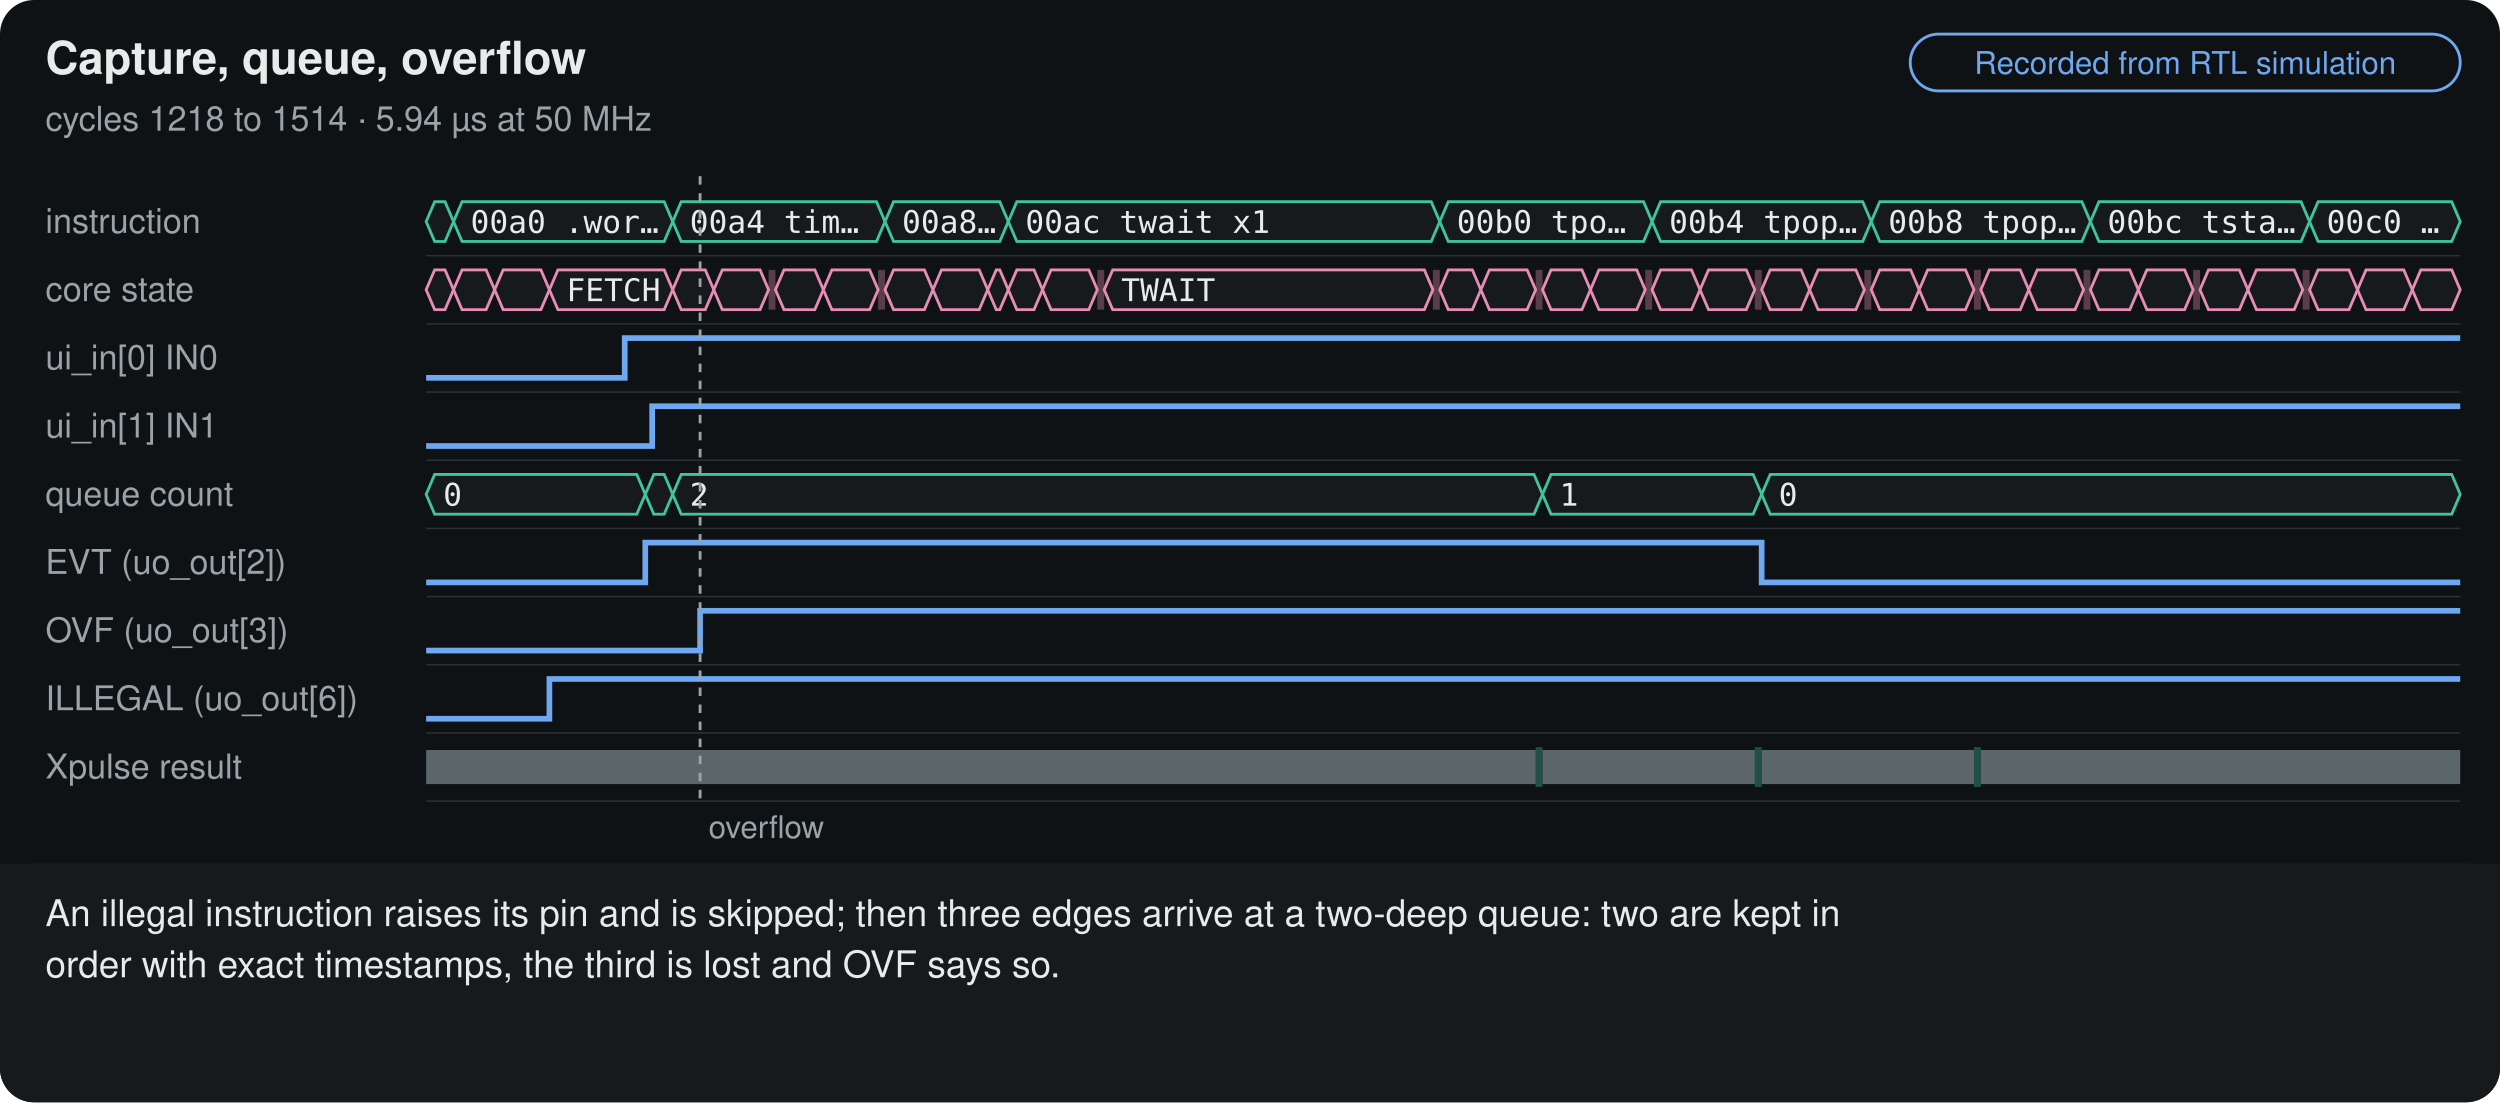
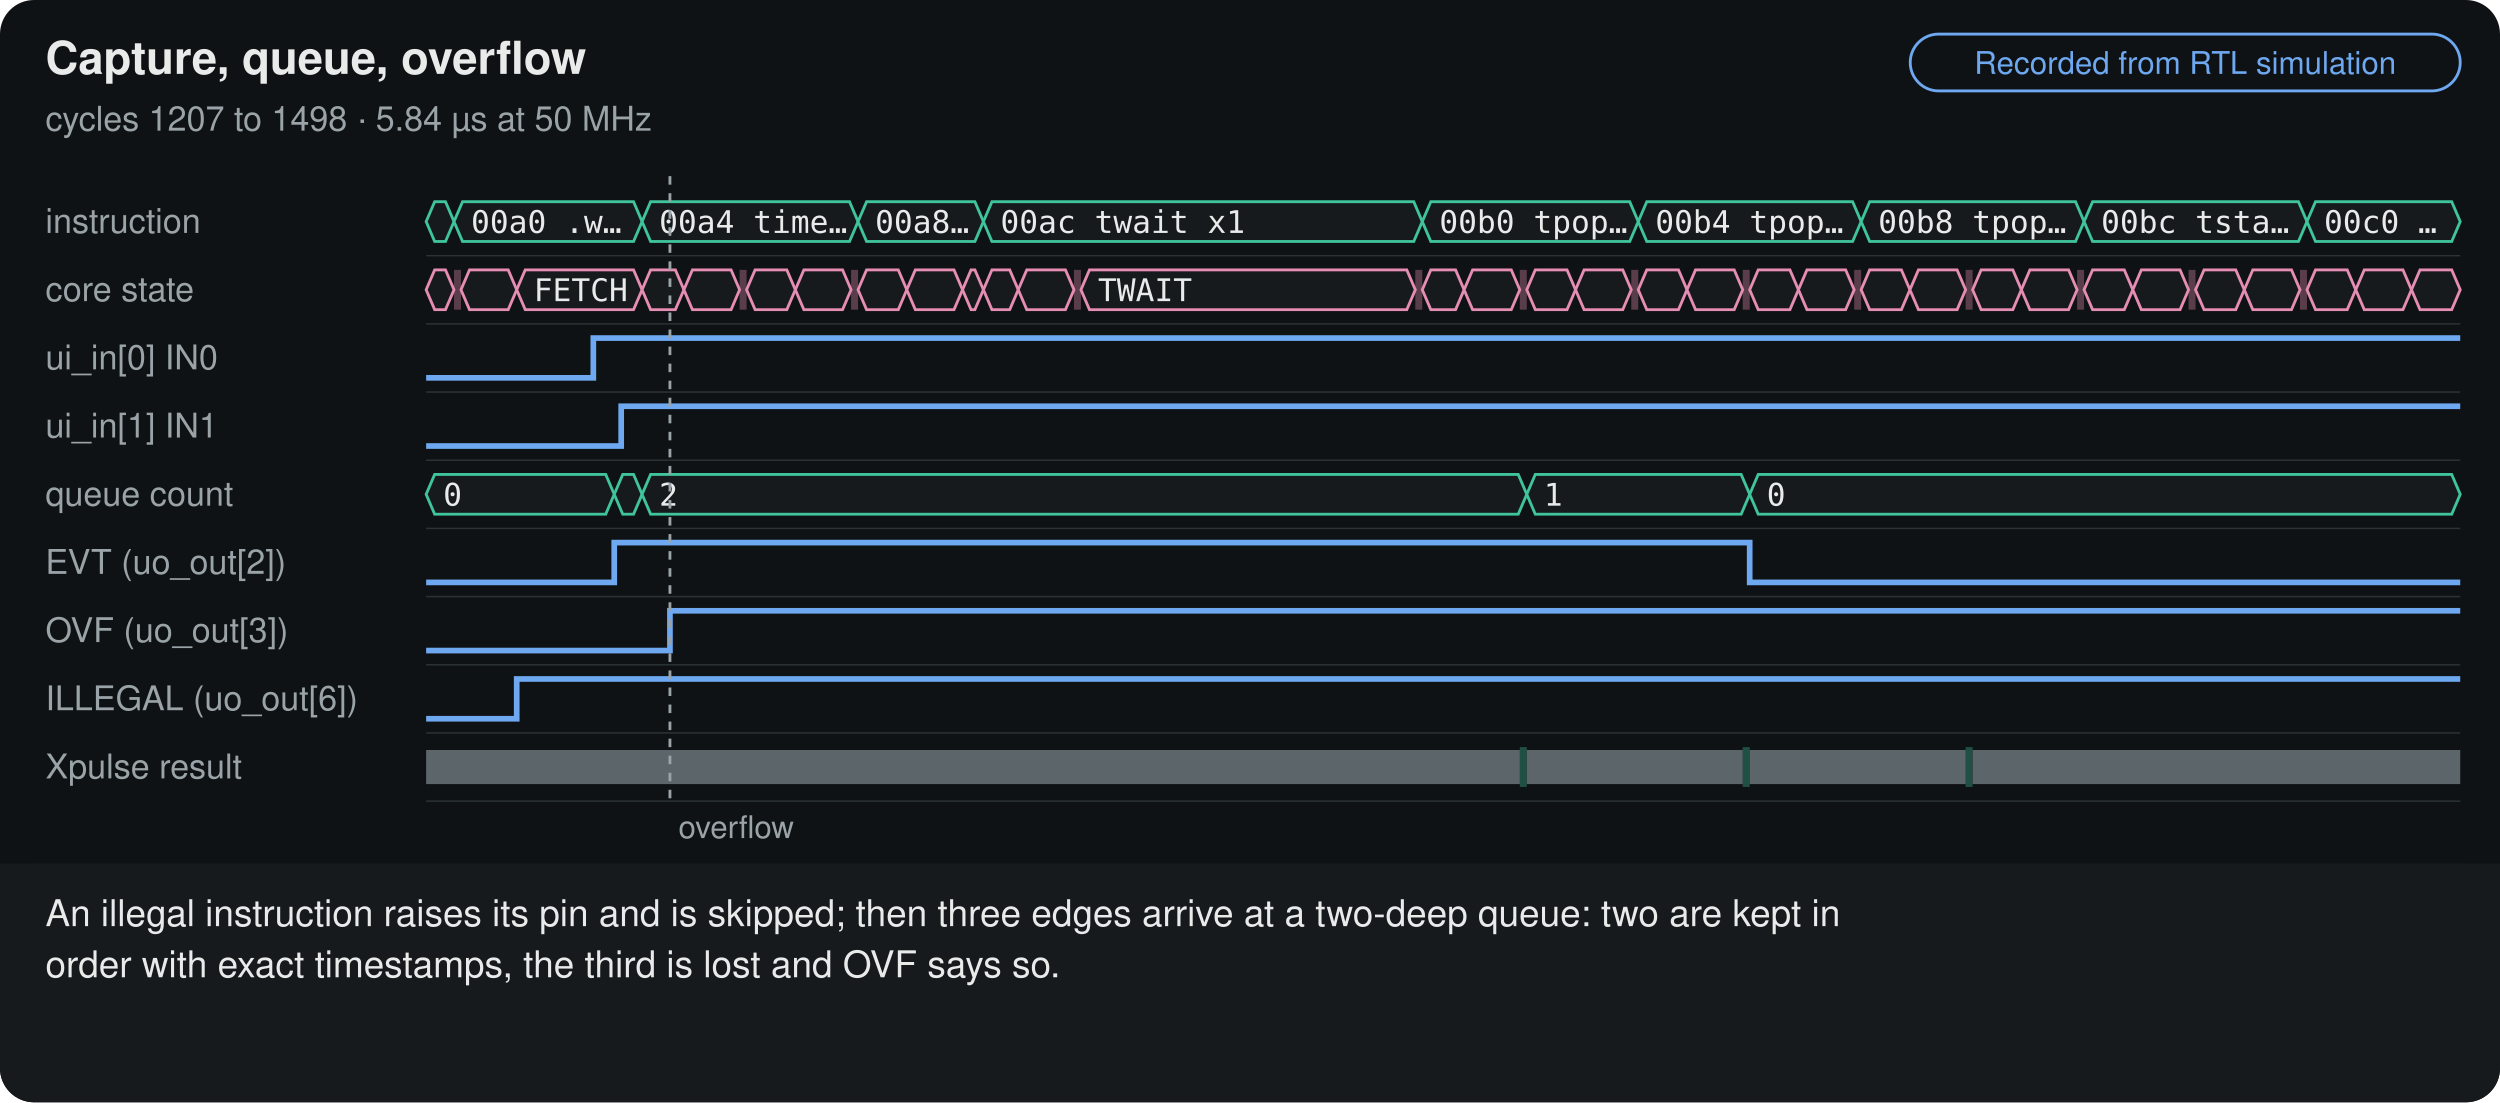
<svg xmlns="http://www.w3.org/2000/svg" viewBox="0 0 880 388" width="880" height="388" role="img" aria-labelledby="m-capture-t m-capture-d" font-family="system-ui,-apple-system,Segoe UI,Helvetica,Arial,sans-serif">
-   <style>@keyframes m-capture-sweep{0.00%{transform:translateX(0.0px);animation-timing-function:ease-in-out}1.82%{transform:translateX(15.1px)}8.59%{transform:translateX(15.1px);animation-timing-function:ease-in-out}10.42%{transform:translateX(48.8px)}17.19%{transform:translateX(48.8px);animation-timing-function:ease-in-out}19.01%{transform:translateX(75.3px)}25.78%{transform:translateX(75.3px);animation-timing-function:ease-in-out}27.60%{transform:translateX(85.0px)}34.38%{transform:translateX(85.0px);animation-timing-function:ease-in-out}36.20%{transform:translateX(94.6px)}42.97%{transform:translateX(94.6px);animation-timing-function:ease-in-out}44.79%{transform:translateX(101.8px)}51.56%{transform:translateX(101.8px);animation-timing-function:ease-in-out}53.39%{transform:translateX(396.0px)}60.16%{transform:translateX(396.0px);animation-timing-function:ease-in-out}61.98%{transform:translateX(473.1px)}68.75%{transform:translateX(473.1px);animation-timing-function:ease-in-out}70.57%{transform:translateX(550.2px)}77.34%{transform:translateX(550.2px);animation-timing-function:ease-in-out}79.17%{transform:translateX(704.5px)}85.94%{transform:translateX(704.5px);animation-timing-function:ease-in-out}89.58%{transform:translateX(716.0px)}99.6%{transform:translateX(716.0px)}100%{transform:translateX(0)}}@media (prefers-reduced-motion:no-preference){.m-capture-sum{visibility:hidden}.m-capture-cap,.m-capture-cur,.m-capture-curtain{visibility:visible}.m-capture-cap{opacity:0}.m-capture-curtain,.m-capture-cur{animation:m-capture-sweep 38.40s infinite}@keyframes m-capture-c0{0%,1.82%{opacity:0}2.21%,10.29%{opacity:1}10.42%,100%{opacity:0}}.m-capture-c0{animation:m-capture-c0 38.40s infinite}@keyframes m-capture-c1{0%,10.42%{opacity:0}10.81%,18.88%{opacity:1}19.01%,100%{opacity:0}}.m-capture-c1{animation:m-capture-c1 38.40s infinite}@keyframes m-capture-c2{0%,19.01%{opacity:0}19.40%,27.47%{opacity:1}27.60%,100%{opacity:0}}.m-capture-c2{animation:m-capture-c2 38.40s infinite}@keyframes m-capture-c3{0%,27.60%{opacity:0}27.99%,36.07%{opacity:1}36.20%,100%{opacity:0}}.m-capture-c3{animation:m-capture-c3 38.40s infinite}@keyframes m-capture-c4{0%,36.20%{opacity:0}36.59%,44.66%{opacity:1}44.79%,100%{opacity:0}}.m-capture-c4{animation:m-capture-c4 38.40s infinite}@keyframes m-capture-c5{0%,44.79%{opacity:0}45.18%,53.26%{opacity:1}53.39%,100%{opacity:0}}.m-capture-c5{animation:m-capture-c5 38.40s infinite}@keyframes m-capture-c6{0%,53.39%{opacity:0}53.78%,61.85%{opacity:1}61.98%,100%{opacity:0}}.m-capture-c6{animation:m-capture-c6 38.40s infinite}@keyframes m-capture-c7{0%,61.98%{opacity:0}62.37%,70.44%{opacity:1}70.57%,100%{opacity:0}}.m-capture-c7{animation:m-capture-c7 38.40s infinite}@keyframes m-capture-c8{0%,70.57%{opacity:0}70.96%,79.04%{opacity:1}79.17%,100%{opacity:0}}.m-capture-c8{animation:m-capture-c8 38.40s infinite}@keyframes m-capture-c9{0%,79.17%{opacity:0}79.56%,99.87%{opacity:1}100.00%,100%{opacity:0}}.m-capture-c9{animation:m-capture-c9 38.40s infinite}}</style>
+   <style>@keyframes m-capture-sweep{0.00%{transform:translateX(0.0px);animation-timing-function:ease-in-out}1.82%{transform:translateX(15.3px)}8.59%{transform:translateX(15.3px);animation-timing-function:ease-in-out}10.42%{transform:translateX(37.3px)}17.19%{transform:translateX(37.3px);animation-timing-function:ease-in-out}19.01%{transform:translateX(64.3px)}25.78%{transform:translateX(64.3px);animation-timing-function:ease-in-out}27.60%{transform:translateX(74.1px)}34.38%{transform:translateX(74.1px);animation-timing-function:ease-in-out}36.20%{transform:translateX(83.9px)}42.97%{transform:translateX(83.9px);animation-timing-function:ease-in-out}44.79%{transform:translateX(91.3px)}51.56%{transform:translateX(91.3px);animation-timing-function:ease-in-out}53.39%{transform:translateX(390.4px)}60.16%{transform:translateX(390.4px);animation-timing-function:ease-in-out}61.98%{transform:translateX(468.9px)}68.75%{transform:translateX(468.9px);animation-timing-function:ease-in-out}70.57%{transform:translateX(547.4px)}77.34%{transform:translateX(547.4px);animation-timing-function:ease-in-out}79.17%{transform:translateX(704.3px)}85.94%{transform:translateX(704.3px);animation-timing-function:ease-in-out}89.58%{transform:translateX(716.0px)}99.6%{transform:translateX(716.0px)}100%{transform:translateX(0)}}@media (prefers-reduced-motion:no-preference){.m-capture-sum{visibility:hidden}.m-capture-cap,.m-capture-cur,.m-capture-curtain{visibility:visible}.m-capture-cap{opacity:0}.m-capture-curtain,.m-capture-cur{animation:m-capture-sweep 38.40s infinite}@keyframes m-capture-c0{0%,1.82%{opacity:0}2.21%,10.29%{opacity:1}10.42%,100%{opacity:0}}.m-capture-c0{animation:m-capture-c0 38.40s infinite}@keyframes m-capture-c1{0%,10.42%{opacity:0}10.81%,18.88%{opacity:1}19.01%,100%{opacity:0}}.m-capture-c1{animation:m-capture-c1 38.40s infinite}@keyframes m-capture-c2{0%,19.01%{opacity:0}19.40%,27.47%{opacity:1}27.60%,100%{opacity:0}}.m-capture-c2{animation:m-capture-c2 38.40s infinite}@keyframes m-capture-c3{0%,27.60%{opacity:0}27.99%,36.07%{opacity:1}36.20%,100%{opacity:0}}.m-capture-c3{animation:m-capture-c3 38.40s infinite}@keyframes m-capture-c4{0%,36.20%{opacity:0}36.59%,44.66%{opacity:1}44.79%,100%{opacity:0}}.m-capture-c4{animation:m-capture-c4 38.40s infinite}@keyframes m-capture-c5{0%,44.79%{opacity:0}45.18%,53.26%{opacity:1}53.39%,100%{opacity:0}}.m-capture-c5{animation:m-capture-c5 38.40s infinite}@keyframes m-capture-c6{0%,53.39%{opacity:0}53.78%,61.85%{opacity:1}61.98%,100%{opacity:0}}.m-capture-c6{animation:m-capture-c6 38.40s infinite}@keyframes m-capture-c7{0%,61.98%{opacity:0}62.37%,70.44%{opacity:1}70.57%,100%{opacity:0}}.m-capture-c7{animation:m-capture-c7 38.40s infinite}@keyframes m-capture-c8{0%,70.57%{opacity:0}70.96%,79.04%{opacity:1}79.17%,100%{opacity:0}}.m-capture-c8{animation:m-capture-c8 38.40s infinite}@keyframes m-capture-c9{0%,79.17%{opacity:0}79.56%,99.87%{opacity:1}100.00%,100%{opacity:0}}.m-capture-c9{animation:m-capture-c9 38.40s infinite}}</style>
  <rect width="880" height="388" rx="12" fill="#0f1214" />
  <text x="16" y="26" fill="#e8ebe9" font-size="16" font-weight="700">Capture, queue, overflow</text>
-   <text x="16" y="46" fill="#9aa3a7" font-size="12">cycles 1218 to 1514 · 5.94 µs at 50 MHz</text>
+   <text x="16" y="46" fill="#9aa3a7" font-size="12">cycles 1207 to 1498 · 5.84 µs at 50 MHz</text>
  <rect x="672.4" y="12" width="193.6" height="20" rx="10" fill="none" stroke="#6ea8f0" />
  <text x="769.2" y="26" text-anchor="middle" fill="#6ea8f0" font-size="11">Recorded from RTL simulation</text>
  <line x1="150" y1="90" x2="866" y2="90" stroke="#2c3337" stroke-width=".5" />
  <text x="16" y="82" fill="#9aa3a7" font-size="12">instruction</text>
-   <path d="M150 78.0L153 71H156.64L159.64 78.0L156.64 85H153Z" fill="#161a1d" stroke="#3fc49b" />
-   <path d="M159.64 78.0L162.64 71H233.79L236.79 78.0L233.79 85H162.64Z" fill="#161a1d" stroke="#3fc49b" />
-   <text x="165.64" y="82" fill="#e8ebe9" font-size="11" font-family="ui-monospace,SFMono-Regular,Consolas,Menlo,monospace">00a0 .wor…</text>
-   <path d="M236.79 78.0L239.79 71H308.52L311.52 78.0L308.52 85H239.79Z" fill="#161a1d" stroke="#3fc49b" />
-   <text x="242.79" y="82" fill="#e8ebe9" font-size="11" font-family="ui-monospace,SFMono-Regular,Consolas,Menlo,monospace">00a4 tim…</text>
-   <path d="M311.52 78.0L314.52 71H351.92L354.92 78.0L351.92 85H314.52Z" fill="#161a1d" stroke="#3fc49b" />
-   <text x="317.52" y="82" fill="#e8ebe9" font-size="11" font-family="ui-monospace,SFMono-Regular,Consolas,Menlo,monospace">00a8…</text>
-   <path d="M354.92 78.0L357.92 71H503.79L506.79 78.0L503.79 85H357.92Z" fill="#161a1d" stroke="#3fc49b" />
-   <text x="360.92" y="82" fill="#e8ebe9" font-size="11" font-family="ui-monospace,SFMono-Regular,Consolas,Menlo,monospace">00ac twait x1</text>
-   <path d="M506.79 78.0L509.79 71H578.53L581.53 78.0L578.53 85H509.79Z" fill="#161a1d" stroke="#3fc49b" />
-   <text x="512.79" y="82" fill="#e8ebe9" font-size="11" font-family="ui-monospace,SFMono-Regular,Consolas,Menlo,monospace">00b0 tpo…</text>
-   <path d="M581.53 78.0L584.53 71H655.67L658.67 78.0L655.67 85H584.53Z" fill="#161a1d" stroke="#3fc49b" />
-   <text x="587.53" y="82" fill="#e8ebe9" font-size="11" font-family="ui-monospace,SFMono-Regular,Consolas,Menlo,monospace">00b4 tpop…</text>
-   <path d="M658.67 78.0L661.67 71H732.82L735.82 78.0L732.82 85H661.67Z" fill="#161a1d" stroke="#3fc49b" />
-   <text x="664.67" y="82" fill="#e8ebe9" font-size="11" font-family="ui-monospace,SFMono-Regular,Consolas,Menlo,monospace">00b8 tpop…</text>
-   <path d="M735.82 78.0L738.82 71H809.96L812.96 78.0L809.96 85H738.82Z" fill="#161a1d" stroke="#3fc49b" />
-   <text x="741.82" y="82" fill="#e8ebe9" font-size="11" font-family="ui-monospace,SFMono-Regular,Consolas,Menlo,monospace">00bc tsta…</text>
-   <path d="M812.96 78.0L815.96 71H863L866 78.0L863 85H815.96Z" fill="#161a1d" stroke="#3fc49b" />
-   <text x="818.96" y="82" fill="#e8ebe9" font-size="11" font-family="ui-monospace,SFMono-Regular,Consolas,Menlo,monospace">00c0 …</text>
+   <path d="M150 78.0L153 71H156.81L159.81 78.0L156.81 85H153Z" fill="#161a1d" stroke="#3fc49b" />
+   <path d="M159.81 78.0L162.81 71H223.01L226.01 78.0L223.01 85H162.81Z" fill="#161a1d" stroke="#3fc49b" />
+   <text x="165.81" y="82" fill="#e8ebe9" font-size="11" font-family="ui-monospace,SFMono-Regular,Consolas,Menlo,monospace">00a0 .w…</text>
+   <path d="M226.01 78.0L229.01 71H299.03L302.03 78.0L299.03 85H229.01Z" fill="#161a1d" stroke="#3fc49b" />
+   <text x="232.01" y="82" fill="#e8ebe9" font-size="11" font-family="ui-monospace,SFMono-Regular,Consolas,Menlo,monospace">00a4 time…</text>
+   <path d="M302.03 78.0L305.03 71H343.16L346.16 78.0L343.16 85H305.03Z" fill="#161a1d" stroke="#3fc49b" />
+   <text x="308.03" y="82" fill="#e8ebe9" font-size="11" font-family="ui-monospace,SFMono-Regular,Consolas,Menlo,monospace">00a8…</text>
+   <path d="M346.16 78.0L349.16 71H497.64L500.64 78.0L497.64 85H349.16Z" fill="#161a1d" stroke="#3fc49b" />
+   <text x="352.16" y="82" fill="#e8ebe9" font-size="11" font-family="ui-monospace,SFMono-Regular,Consolas,Menlo,monospace">00ac twait x1</text>
+   <path d="M500.64 78.0L503.64 71H573.66L576.66 78.0L573.66 85H503.64Z" fill="#161a1d" stroke="#3fc49b" />
+   <text x="506.64" y="82" fill="#e8ebe9" font-size="11" font-family="ui-monospace,SFMono-Regular,Consolas,Menlo,monospace">00b0 tpop…</text>
+   <path d="M576.66 78.0L579.66 71H652.12L655.12 78.0L652.12 85H579.66Z" fill="#161a1d" stroke="#3fc49b" />
+   <text x="582.66" y="82" fill="#e8ebe9" font-size="11" font-family="ui-monospace,SFMono-Regular,Consolas,Menlo,monospace">00b4 tpop…</text>
+   <path d="M655.12 78.0L658.12 71H730.59L733.59 78.0L730.59 85H658.12Z" fill="#161a1d" stroke="#3fc49b" />
+   <text x="661.12" y="82" fill="#e8ebe9" font-size="11" font-family="ui-monospace,SFMono-Regular,Consolas,Menlo,monospace">00b8 tpop…</text>
+   <path d="M733.59 78.0L736.59 71H809.05L812.05 78.0L809.05 85H736.59Z" fill="#161a1d" stroke="#3fc49b" />
+   <text x="739.59" y="82" fill="#e8ebe9" font-size="11" font-family="ui-monospace,SFMono-Regular,Consolas,Menlo,monospace">00bc tsta…</text>
+   <path d="M812.05 78.0L815.05 71H863L866 78.0L863 85H815.05Z" fill="#161a1d" stroke="#3fc49b" />
+   <text x="818.05" y="82" fill="#e8ebe9" font-size="11" font-family="ui-monospace,SFMono-Regular,Consolas,Menlo,monospace">00c0 …</text>
  <line x1="150" y1="114" x2="866" y2="114" stroke="#2c3337" stroke-width=".5" />
  <text x="16" y="106" fill="#9aa3a7" font-size="12">core state</text>
-   <path d="M150 102.0L153 95H156.64L159.64 102.0L156.64 109H153Z" fill="#161a1d" stroke="#e68db3" />
-   <path d="M159.64 102.0L162.64 95H171.11L174.11 102.0L171.11 109H162.64Z" fill="#161a1d" stroke="#e68db3" />
-   <path d="M174.11 102.0L177.11 95H190.39L193.39 102.0L190.39 109H177.11Z" fill="#161a1d" stroke="#e68db3" />
-   <path d="M193.39 102.0L196.39 95H233.79L236.79 102.0L233.79 109H196.39Z" fill="#161a1d" stroke="#e68db3" />
-   <text x="199.39" y="106" fill="#e8ebe9" font-size="11" font-family="ui-monospace,SFMono-Regular,Consolas,Menlo,monospace">FETCH</text>
-   <path d="M236.79 102.0L239.79 95H248.25L251.25 102.0L248.25 109H239.79Z" fill="#161a1d" stroke="#e68db3" />
-   <path d="M251.25 102.0L254.25 95H267.54L270.54 102.0L267.54 109H254.25Z" fill="#161a1d" stroke="#e68db3" />
-   <rect x="270.54" y="95" width="2.41" height="14" fill="#e68db3" opacity=".35" />
-   <path d="M272.95 102.0L275.95 95H286.82L289.82 102.0L286.82 109H275.95Z" fill="#161a1d" stroke="#e68db3" />
-   <path d="M289.82 102.0L292.82 95H306.11L309.11 102.0L306.11 109H292.82Z" fill="#161a1d" stroke="#e68db3" />
-   <rect x="309.11" y="95" width="2.41" height="14" fill="#e68db3" opacity=".35" />
-   <path d="M311.52 102.0L314.52 95H325.4L328.4 102.0L325.4 109H314.52Z" fill="#161a1d" stroke="#e68db3" />
-   <path d="M328.4 102.0L331.4 95H344.68L347.68 102.0L344.68 109H331.4Z" fill="#161a1d" stroke="#e68db3" />
-   <path d="M347.68 102.0L350.68 95H351.92L354.92 102.0L351.92 109H350.68Z" fill="#161a1d" stroke="#e68db3" />
-   <path d="M354.92 102.0L357.92 95H363.97L366.97 102.0L363.97 109H357.92Z" fill="#161a1d" stroke="#e68db3" />
-   <path d="M366.97 102.0L369.97 95H383.26L386.26 102.0L383.26 109H369.97Z" fill="#161a1d" stroke="#e68db3" />
-   <rect x="386.26" y="95" width="2.41" height="14" fill="#e68db3" opacity=".35" />
-   <path d="M388.67 102.0L391.67 95H501.38L504.38 102.0L501.38 109H391.67Z" fill="#161a1d" stroke="#e68db3" />
-   <text x="394.67" y="106" fill="#e8ebe9" font-size="11" font-family="ui-monospace,SFMono-Regular,Consolas,Menlo,monospace">TWAIT</text>
-   <rect x="504.38" y="95" width="2.41" height="14" fill="#e68db3" opacity=".35" />
-   <path d="M506.79 102.0L509.79 95H518.26L521.26 102.0L518.26 109H509.79Z" fill="#161a1d" stroke="#e68db3" />
-   <path d="M521.26 102.0L524.26 95H537.55L540.55 102.0L537.55 109H524.26Z" fill="#161a1d" stroke="#e68db3" />
-   <rect x="540.55" y="95" width="2.41" height="14" fill="#e68db3" opacity=".35" />
-   <path d="M542.96 102.0L545.96 95H556.83L559.83 102.0L556.83 109H545.96Z" fill="#161a1d" stroke="#e68db3" />
-   <path d="M559.83 102.0L562.83 95H576.12L579.12 102.0L576.12 109H562.83Z" fill="#161a1d" stroke="#e68db3" />
-   <rect x="579.12" y="95" width="2.41" height="14" fill="#e68db3" opacity=".35" />
-   <path d="M581.53 102.0L584.53 95H595.4L598.4 102.0L595.4 109H584.53Z" fill="#161a1d" stroke="#e68db3" />
-   <path d="M598.4 102.0L601.4 95H614.69L617.69 102.0L614.69 109H601.4Z" fill="#161a1d" stroke="#e68db3" />
-   <rect x="617.69" y="95" width="2.41" height="14" fill="#e68db3" opacity=".35" />
-   <path d="M620.1 102.0L623.1 95H633.98L636.98 102.0L633.98 109H623.1Z" fill="#161a1d" stroke="#e68db3" />
-   <path d="M636.98 102.0L639.98 95H653.26L656.26 102.0L653.26 109H639.98Z" fill="#161a1d" stroke="#e68db3" />
-   <rect x="656.26" y="95" width="2.41" height="14" fill="#e68db3" opacity=".35" />
-   <path d="M658.67 102.0L661.67 95H672.55L675.55 102.0L672.55 109H661.67Z" fill="#161a1d" stroke="#e68db3" />
-   <path d="M675.55 102.0L678.55 95H691.84L694.84 102.0L691.84 109H678.55Z" fill="#161a1d" stroke="#e68db3" />
-   <rect x="694.84" y="95" width="2.41" height="14" fill="#e68db3" opacity=".35" />
-   <path d="M697.25 102.0L700.25 95H711.12L714.12 102.0L711.12 109H700.25Z" fill="#161a1d" stroke="#e68db3" />
-   <path d="M714.12 102.0L717.12 95H730.41L733.41 102.0L730.41 109H717.12Z" fill="#161a1d" stroke="#e68db3" />
-   <rect x="733.41" y="95" width="2.41" height="14" fill="#e68db3" opacity=".35" />
-   <path d="M735.82 102.0L738.82 95H749.69L752.69 102.0L749.69 109H738.82Z" fill="#161a1d" stroke="#e68db3" />
-   <path d="M752.69 102.0L755.69 95H768.98L771.98 102.0L768.98 109H755.69Z" fill="#161a1d" stroke="#e68db3" />
-   <rect x="771.98" y="95" width="2.41" height="14" fill="#e68db3" opacity=".35" />
-   <path d="M774.39 102.0L777.39 95H788.27L791.27 102.0L788.27 109H777.39Z" fill="#161a1d" stroke="#e68db3" />
-   <path d="M791.27 102.0L794.27 95H807.55L810.55 102.0L807.55 109H794.27Z" fill="#161a1d" stroke="#e68db3" />
-   <rect x="810.55" y="95" width="2.41" height="14" fill="#e68db3" opacity=".35" />
-   <path d="M812.96 102.0L815.96 95H826.84L829.84 102.0L826.84 109H815.96Z" fill="#161a1d" stroke="#e68db3" />
-   <path d="M829.84 102.0L832.84 95H846.12L849.12 102.0L846.12 109H832.84Z" fill="#161a1d" stroke="#e68db3" />
-   <path d="M849.12 102.0L852.12 95H863L866 102.0L863 109H852.12Z" fill="#161a1d" stroke="#e68db3" />
+   <path d="M150 102.0L153 95H156.81L159.81 102.0L156.81 109H153Z" fill="#161a1d" stroke="#e68db3" />
+   <rect x="159.81" y="95" width="2.45" height="14" fill="#e68db3" opacity=".35" />
+   <path d="M162.26 102.0L165.26 95H178.88L181.88 102.0L178.88 109H165.26Z" fill="#161a1d" stroke="#e68db3" />
+   <path d="M181.88 102.0L184.88 95H223.01L226.01 102.0L223.01 109H184.88Z" fill="#161a1d" stroke="#e68db3" />
+   <text x="187.88" y="106" fill="#e8ebe9" font-size="11" font-family="ui-monospace,SFMono-Regular,Consolas,Menlo,monospace">FETCH</text>
+   <path d="M226.01 102.0L229.01 95H237.73L240.73 102.0L237.73 109H229.01Z" fill="#161a1d" stroke="#e68db3" />
+   <path d="M240.73 102.0L243.73 95H257.34L260.34 102.0L257.34 109H243.73Z" fill="#161a1d" stroke="#e68db3" />
+   <rect x="260.34" y="95" width="2.45" height="14" fill="#e68db3" opacity=".35" />
+   <path d="M262.79 102.0L265.79 95H276.96L279.96 102.0L276.96 109H265.79Z" fill="#161a1d" stroke="#e68db3" />
+   <path d="M279.96 102.0L282.96 95H296.58L299.58 102.0L296.58 109H282.96Z" fill="#161a1d" stroke="#e68db3" />
+   <rect x="299.58" y="95" width="2.45" height="14" fill="#e68db3" opacity=".35" />
+   <path d="M302.03 102.0L305.03 95H316.19L319.19 102.0L316.19 109H305.03Z" fill="#161a1d" stroke="#e68db3" />
+   <path d="M319.19 102.0L322.19 95H335.81L338.81 102.0L335.81 109H322.19Z" fill="#161a1d" stroke="#e68db3" />
+   <path d="M338.81 102.0L341.81 95H343.16L346.16 102.0L343.16 109H341.81Z" fill="#161a1d" stroke="#e68db3" />
+   <path d="M346.16 102.0L349.16 95H355.42L358.42 102.0L355.42 109H349.16Z" fill="#161a1d" stroke="#e68db3" />
+   <path d="M358.42 102.0L361.42 95H375.04L378.04 102.0L375.04 109H361.42Z" fill="#161a1d" stroke="#e68db3" />
+   <rect x="378.04" y="95" width="2.45" height="14" fill="#e68db3" opacity=".35" />
+   <path d="M380.49 102.0L383.49 95H495.19L498.19 102.0L495.19 109H383.49Z" fill="#161a1d" stroke="#e68db3" />
+   <text x="386.49" y="106" fill="#e8ebe9" font-size="11" font-family="ui-monospace,SFMono-Regular,Consolas,Menlo,monospace">TWAIT</text>
+   <rect x="498.19" y="95" width="2.45" height="14" fill="#e68db3" opacity=".35" />
+   <path d="M500.64 102.0L503.64 95H512.36L515.36 102.0L512.36 109H503.64Z" fill="#161a1d" stroke="#e68db3" />
+   <path d="M515.36 102.0L518.36 95H531.97L534.97 102.0L531.97 109H518.36Z" fill="#161a1d" stroke="#e68db3" />
+   <rect x="534.97" y="95" width="2.45" height="14" fill="#e68db3" opacity=".35" />
+   <path d="M537.42 102.0L540.42 95H551.59L554.59 102.0L551.59 109H540.42Z" fill="#161a1d" stroke="#e68db3" />
+   <path d="M554.59 102.0L557.59 95H571.21L574.21 102.0L571.21 109H557.59Z" fill="#161a1d" stroke="#e68db3" />
+   <rect x="574.21" y="95" width="2.45" height="14" fill="#e68db3" opacity=".35" />
+   <path d="M576.66 102.0L579.66 95H590.82L593.82 102.0L590.82 109H579.66Z" fill="#161a1d" stroke="#e68db3" />
+   <path d="M593.82 102.0L596.82 95H610.44L613.44 102.0L610.44 109H596.82Z" fill="#161a1d" stroke="#e68db3" />
+   <rect x="613.44" y="95" width="2.45" height="14" fill="#e68db3" opacity=".35" />
+   <path d="M615.89 102.0L618.89 95H630.05L633.05 102.0L630.05 109H618.89Z" fill="#161a1d" stroke="#e68db3" />
+   <path d="M633.05 102.0L636.05 95H649.67L652.67 102.0L649.67 109H636.05Z" fill="#161a1d" stroke="#e68db3" />
+   <rect x="652.67" y="95" width="2.45" height="14" fill="#e68db3" opacity=".35" />
+   <path d="M655.12 102.0L658.12 95H669.29L672.29 102.0L669.29 109H658.12Z" fill="#161a1d" stroke="#e68db3" />
+   <path d="M672.29 102.0L675.29 95H688.9L691.9 102.0L688.9 109H675.29Z" fill="#161a1d" stroke="#e68db3" />
+   <rect x="691.9" y="95" width="2.45" height="14" fill="#e68db3" opacity=".35" />
+   <path d="M694.36 102.0L697.36 95H708.52L711.52 102.0L708.52 109H697.36Z" fill="#161a1d" stroke="#e68db3" />
+   <path d="M711.52 102.0L714.52 95H728.14L731.14 102.0L728.14 109H714.52Z" fill="#161a1d" stroke="#e68db3" />
+   <rect x="731.14" y="95" width="2.45" height="14" fill="#e68db3" opacity=".35" />
+   <path d="M733.59 102.0L736.59 95H747.75L750.75 102.0L747.75 109H736.59Z" fill="#161a1d" stroke="#e68db3" />
+   <path d="M750.75 102.0L753.75 95H767.37L770.37 102.0L767.37 109H753.75Z" fill="#161a1d" stroke="#e68db3" />
+   <rect x="770.37" y="95" width="2.45" height="14" fill="#e68db3" opacity=".35" />
+   <path d="M772.82 102.0L775.82 95H786.99L789.99 102.0L786.99 109H775.82Z" fill="#161a1d" stroke="#e68db3" />
+   <path d="M789.99 102.0L792.99 95H806.6L809.6 102.0L806.6 109H792.99Z" fill="#161a1d" stroke="#e68db3" />
+   <rect x="809.6" y="95" width="2.45" height="14" fill="#e68db3" opacity=".35" />
+   <path d="M812.05 102.0L815.05 95H826.22L829.22 102.0L826.22 109H815.05Z" fill="#161a1d" stroke="#e68db3" />
+   <path d="M829.22 102.0L832.22 95H845.84L848.84 102.0L845.84 109H832.22Z" fill="#161a1d" stroke="#e68db3" />
+   <path d="M848.84 102.0L851.84 95H863L866 102.0L863 109H851.84Z" fill="#161a1d" stroke="#e68db3" />
  <line x1="150" y1="138" x2="866" y2="138" stroke="#2c3337" stroke-width=".5" />
  <text x="16" y="130" fill="#9aa3a7" font-size="12">ui_in[0] IN0</text>
-   <path d="M150 133H219.91L219.91 119H866" fill="none" stroke="#6ea8f0" stroke-width="2" />
+   <path d="M150 133H208.85L208.85 119H866" fill="none" stroke="#6ea8f0" stroke-width="2" />
  <line x1="150" y1="162" x2="866" y2="162" stroke="#2c3337" stroke-width=".5" />
  <text x="16" y="154" fill="#9aa3a7" font-size="12">ui_in[1] IN1</text>
-   <path d="M150 157H229.56L229.56 143H866" fill="none" stroke="#6ea8f0" stroke-width="2" />
+   <path d="M150 157H218.66L218.66 143H866" fill="none" stroke="#6ea8f0" stroke-width="2" />
  <line x1="150" y1="186" x2="866" y2="186" stroke="#2c3337" stroke-width=".5" />
  <text x="16" y="178" fill="#9aa3a7" font-size="12">queue count</text>
-   <path d="M150 174.0L153 167H224.14L227.14 174.0L224.14 181H153Z" fill="#161a1d" stroke="#3fc49b" />
+   <path d="M150 174.0L153 167H213.21L216.21 174.0L213.21 181H153Z" fill="#161a1d" stroke="#3fc49b" />
  <text x="156" y="178" fill="#e8ebe9" font-size="11" font-family="ui-monospace,SFMono-Regular,Consolas,Menlo,monospace">0</text>
-   <path d="M227.14 174.0L230.14 167H233.79L236.79 174.0L233.79 181H230.14Z" fill="#161a1d" stroke="#3fc49b" />
-   <path d="M236.79 174.0L239.79 167H539.96L542.96 174.0L539.96 181H239.79Z" fill="#161a1d" stroke="#3fc49b" />
-   <text x="242.79" y="178" fill="#e8ebe9" font-size="11" font-family="ui-monospace,SFMono-Regular,Consolas,Menlo,monospace">2</text>
-   <path d="M542.96 174.0L545.96 167H617.1L620.1 174.0L617.1 181H545.96Z" fill="#161a1d" stroke="#3fc49b" />
-   <text x="548.96" y="178" fill="#e8ebe9" font-size="11" font-family="ui-monospace,SFMono-Regular,Consolas,Menlo,monospace">1</text>
-   <path d="M620.1 174.0L623.1 167H863L866 174.0L863 181H623.1Z" fill="#161a1d" stroke="#3fc49b" />
-   <text x="626.1" y="178" fill="#e8ebe9" font-size="11" font-family="ui-monospace,SFMono-Regular,Consolas,Menlo,monospace">0</text>
+   <path d="M216.21 174.0L219.21 167H223.01L226.01 174.0L223.01 181H219.21Z" fill="#161a1d" stroke="#3fc49b" />
+   <path d="M226.01 174.0L229.01 167H534.42L537.42 174.0L534.42 181H229.01Z" fill="#161a1d" stroke="#3fc49b" />
+   <text x="232.01" y="178" fill="#e8ebe9" font-size="11" font-family="ui-monospace,SFMono-Regular,Consolas,Menlo,monospace">2</text>
+   <path d="M537.42 174.0L540.42 167H612.89L615.89 174.0L612.89 181H540.42Z" fill="#161a1d" stroke="#3fc49b" />
+   <text x="543.42" y="178" fill="#e8ebe9" font-size="11" font-family="ui-monospace,SFMono-Regular,Consolas,Menlo,monospace">1</text>
+   <path d="M615.89 174.0L618.89 167H863L866 174.0L863 181H618.89Z" fill="#161a1d" stroke="#3fc49b" />
+   <text x="621.89" y="178" fill="#e8ebe9" font-size="11" font-family="ui-monospace,SFMono-Regular,Consolas,Menlo,monospace">0</text>
  <line x1="150" y1="210" x2="866" y2="210" stroke="#2c3337" stroke-width=".5" />
  <text x="16" y="202" fill="#9aa3a7" font-size="12">EVT (uo_out[2])</text>
-   <path d="M150 205H227.14L227.14 191H620.1L620.1 205H866" fill="none" stroke="#6ea8f0" stroke-width="2" />
+   <path d="M150 205H216.21L216.21 191H615.89L615.89 205H866" fill="none" stroke="#6ea8f0" stroke-width="2" />
  <line x1="150" y1="234" x2="866" y2="234" stroke="#2c3337" stroke-width=".5" />
  <text x="16" y="226" fill="#9aa3a7" font-size="12">OVF (uo_out[3])</text>
-   <path d="M150 229H246.43L246.43 215H866" fill="none" stroke="#6ea8f0" stroke-width="2" />
+   <path d="M150 229H235.82L235.82 215H866" fill="none" stroke="#6ea8f0" stroke-width="2" />
  <line x1="150" y1="258" x2="866" y2="258" stroke="#2c3337" stroke-width=".5" />
  <text x="16" y="250" fill="#9aa3a7" font-size="12">ILLEGAL (uo_out[6])</text>
-   <path d="M150 253H193.39L193.39 239H866" fill="none" stroke="#6ea8f0" stroke-width="2" />
+   <path d="M150 253H181.88L181.88 239H866" fill="none" stroke="#6ea8f0" stroke-width="2" />
  <line x1="150" y1="282" x2="866" y2="282" stroke="#2c3337" stroke-width=".5" />
  <text x="16" y="274" fill="#9aa3a7" font-size="12">Xpulse result</text>
-   <rect x="150" y="264" width="390.55" height="12" fill="#5b656a" />
-   <rect x="540.55" y="263" width="2.41" height="14" fill="#3fc49b" opacity=".35" />
-   <rect x="542.96" y="264" width="74.73" height="12" fill="#5b656a" />
-   <rect x="617.69" y="263" width="2.41" height="14" fill="#3fc49b" opacity=".35" />
-   <rect x="620.1" y="264" width="74.73" height="12" fill="#5b656a" />
-   <rect x="694.84" y="263" width="2.41" height="14" fill="#3fc49b" opacity=".35" />
-   <rect x="697.25" y="264" width="168.75" height="12" fill="#5b656a" />
-   <line x1="246.43" y1="62" x2="246.43" y2="282" stroke="#9aa3a7" stroke-dasharray="3 3" />
-   <text x="249.43" y="295" text-anchor="start" fill="#9aa3a7" font-size="11">overflow</text>
+   <rect x="150" y="264" width="384.97" height="12" fill="#5b656a" />
+   <rect x="534.97" y="263" width="2.45" height="14" fill="#3fc49b" opacity=".35" />
+   <rect x="537.42" y="264" width="76.01" height="12" fill="#5b656a" />
+   <rect x="613.44" y="263" width="2.45" height="14" fill="#3fc49b" opacity=".35" />
+   <rect x="615.89" y="264" width="76.01" height="12" fill="#5b656a" />
+   <rect x="691.9" y="263" width="2.45" height="14" fill="#3fc49b" opacity=".35" />
+   <rect x="694.36" y="264" width="171.64" height="12" fill="#5b656a" />
+   <line x1="235.82" y1="62" x2="235.82" y2="282" stroke="#9aa3a7" stroke-dasharray="3 3" />
+   <text x="238.82" y="295" text-anchor="start" fill="#9aa3a7" font-size="11">overflow</text>
  <rect class="m-capture-curtain" visibility="hidden" x="150" y="60" width="732" height="238" fill="#0f1214" />
  <line class="m-capture-cur" visibility="hidden" x1="150" y1="60" x2="150" y2="282" stroke="#ff7d47" stroke-width="2" />
  <rect x="0" y="304" width="880" height="84" rx="12" fill="#161a1d" />
  <rect x="0" y="304" width="880" height="12" fill="#161a1d" />
  <text class="m-capture-sum" x="16" y="326" fill="#e8ebe9" font-size="13">
    <tspan x="16" dy="0">An illegal instruction raises its pin and is skipped; then three edges arrive at a two-deep queue: two are kept in</tspan>
    <tspan x="16" dy="18">order with exact timestamps, the third is lost and OVF says so.</tspan>
  </text>
  <text class="m-capture-cap m-capture-c0" visibility="hidden" x="16" y="326" fill="#e8ebe9" font-size="13">
    <tspan x="16" dy="0">The word 0x00000000 arrives. No RV32E or Xpulse instruction has opcode 0, so the core runs one pass without writing</tspan>
    <tspan x="16" dy="18">anything, latches ILLEGAL and moves on.</tspan>
  </text>
  <text class="m-capture-cap m-capture-c1" visibility="hidden" x="16" y="326" fill="#e8ebe9" font-size="13">
    <tspan x="16" dy="0">ILLEGAL (uo_out[6]) is high and stays high until reset. Execution continues with the next instruction.</tspan>
  </text>
  <text class="m-capture-cap m-capture-c2" visibility="hidden" x="16" y="326" fill="#e8ebe9" font-size="13">
    <tspan x="16" dy="0">ui_in[0] rises. Two synchronizer flip-flops later the edge is an event, stamped with the timebase.</tspan>
  </text>
  <text class="m-capture-cap m-capture-c3" visibility="hidden" x="16" y="326" fill="#e8ebe9" font-size="13">
    <tspan x="16" dy="0">ui_in[1] rises 4 clocks later: the second event, stamped exactly 4 ticks after the first.</tspan>
  </text>
  <text class="m-capture-cap m-capture-c4" visibility="hidden" x="16" y="326" fill="#e8ebe9" font-size="13">
    <tspan x="16" dy="0">ui_in[2] rises, but the queue is already full (2 of 2). This event is lost.</tspan>
  </text>
  <text class="m-capture-cap m-capture-c5" visibility="hidden" x="16" y="326" fill="#e8ebe9" font-size="13">
    <tspan x="16" dy="0">OVF (uo_out[3]) goes high and stays high: software can tell an event was dropped.</tspan>
  </text>
  <text class="m-capture-cap m-capture-c6" visibility="hidden" x="16" y="326" fill="#e8ebe9" font-size="13">
-     <tspan x="16" dy="0">tpop x2: pin channel 0, rising, timestamp 1253.</tspan>
+     <tspan x="16" dy="0">tpop x2: pin channel 0, rising, timestamp 1237.</tspan>
  </text>
  <text class="m-capture-cap m-capture-c7" visibility="hidden" x="16" y="326" fill="#e8ebe9" font-size="13">
-     <tspan x="16" dy="0">tpop x3: pin channel 1, rising, timestamp 1257.</tspan>
+     <tspan x="16" dy="0">tpop x3: pin channel 1, rising, timestamp 1241.</tspan>
  </text>
  <text class="m-capture-cap m-capture-c8" visibility="hidden" x="16" y="326" fill="#e8ebe9" font-size="13">
    <tspan x="16" dy="0">tpop x4: empty (0).</tspan>
  </text>
  <text class="m-capture-cap m-capture-c9" visibility="hidden" x="16" y="326" fill="#e8ebe9" font-size="13">
    <tspan x="16" dy="0">ecall: the core halts and raises HALT (uo_out[5]).</tspan>
  </text>
</svg>
